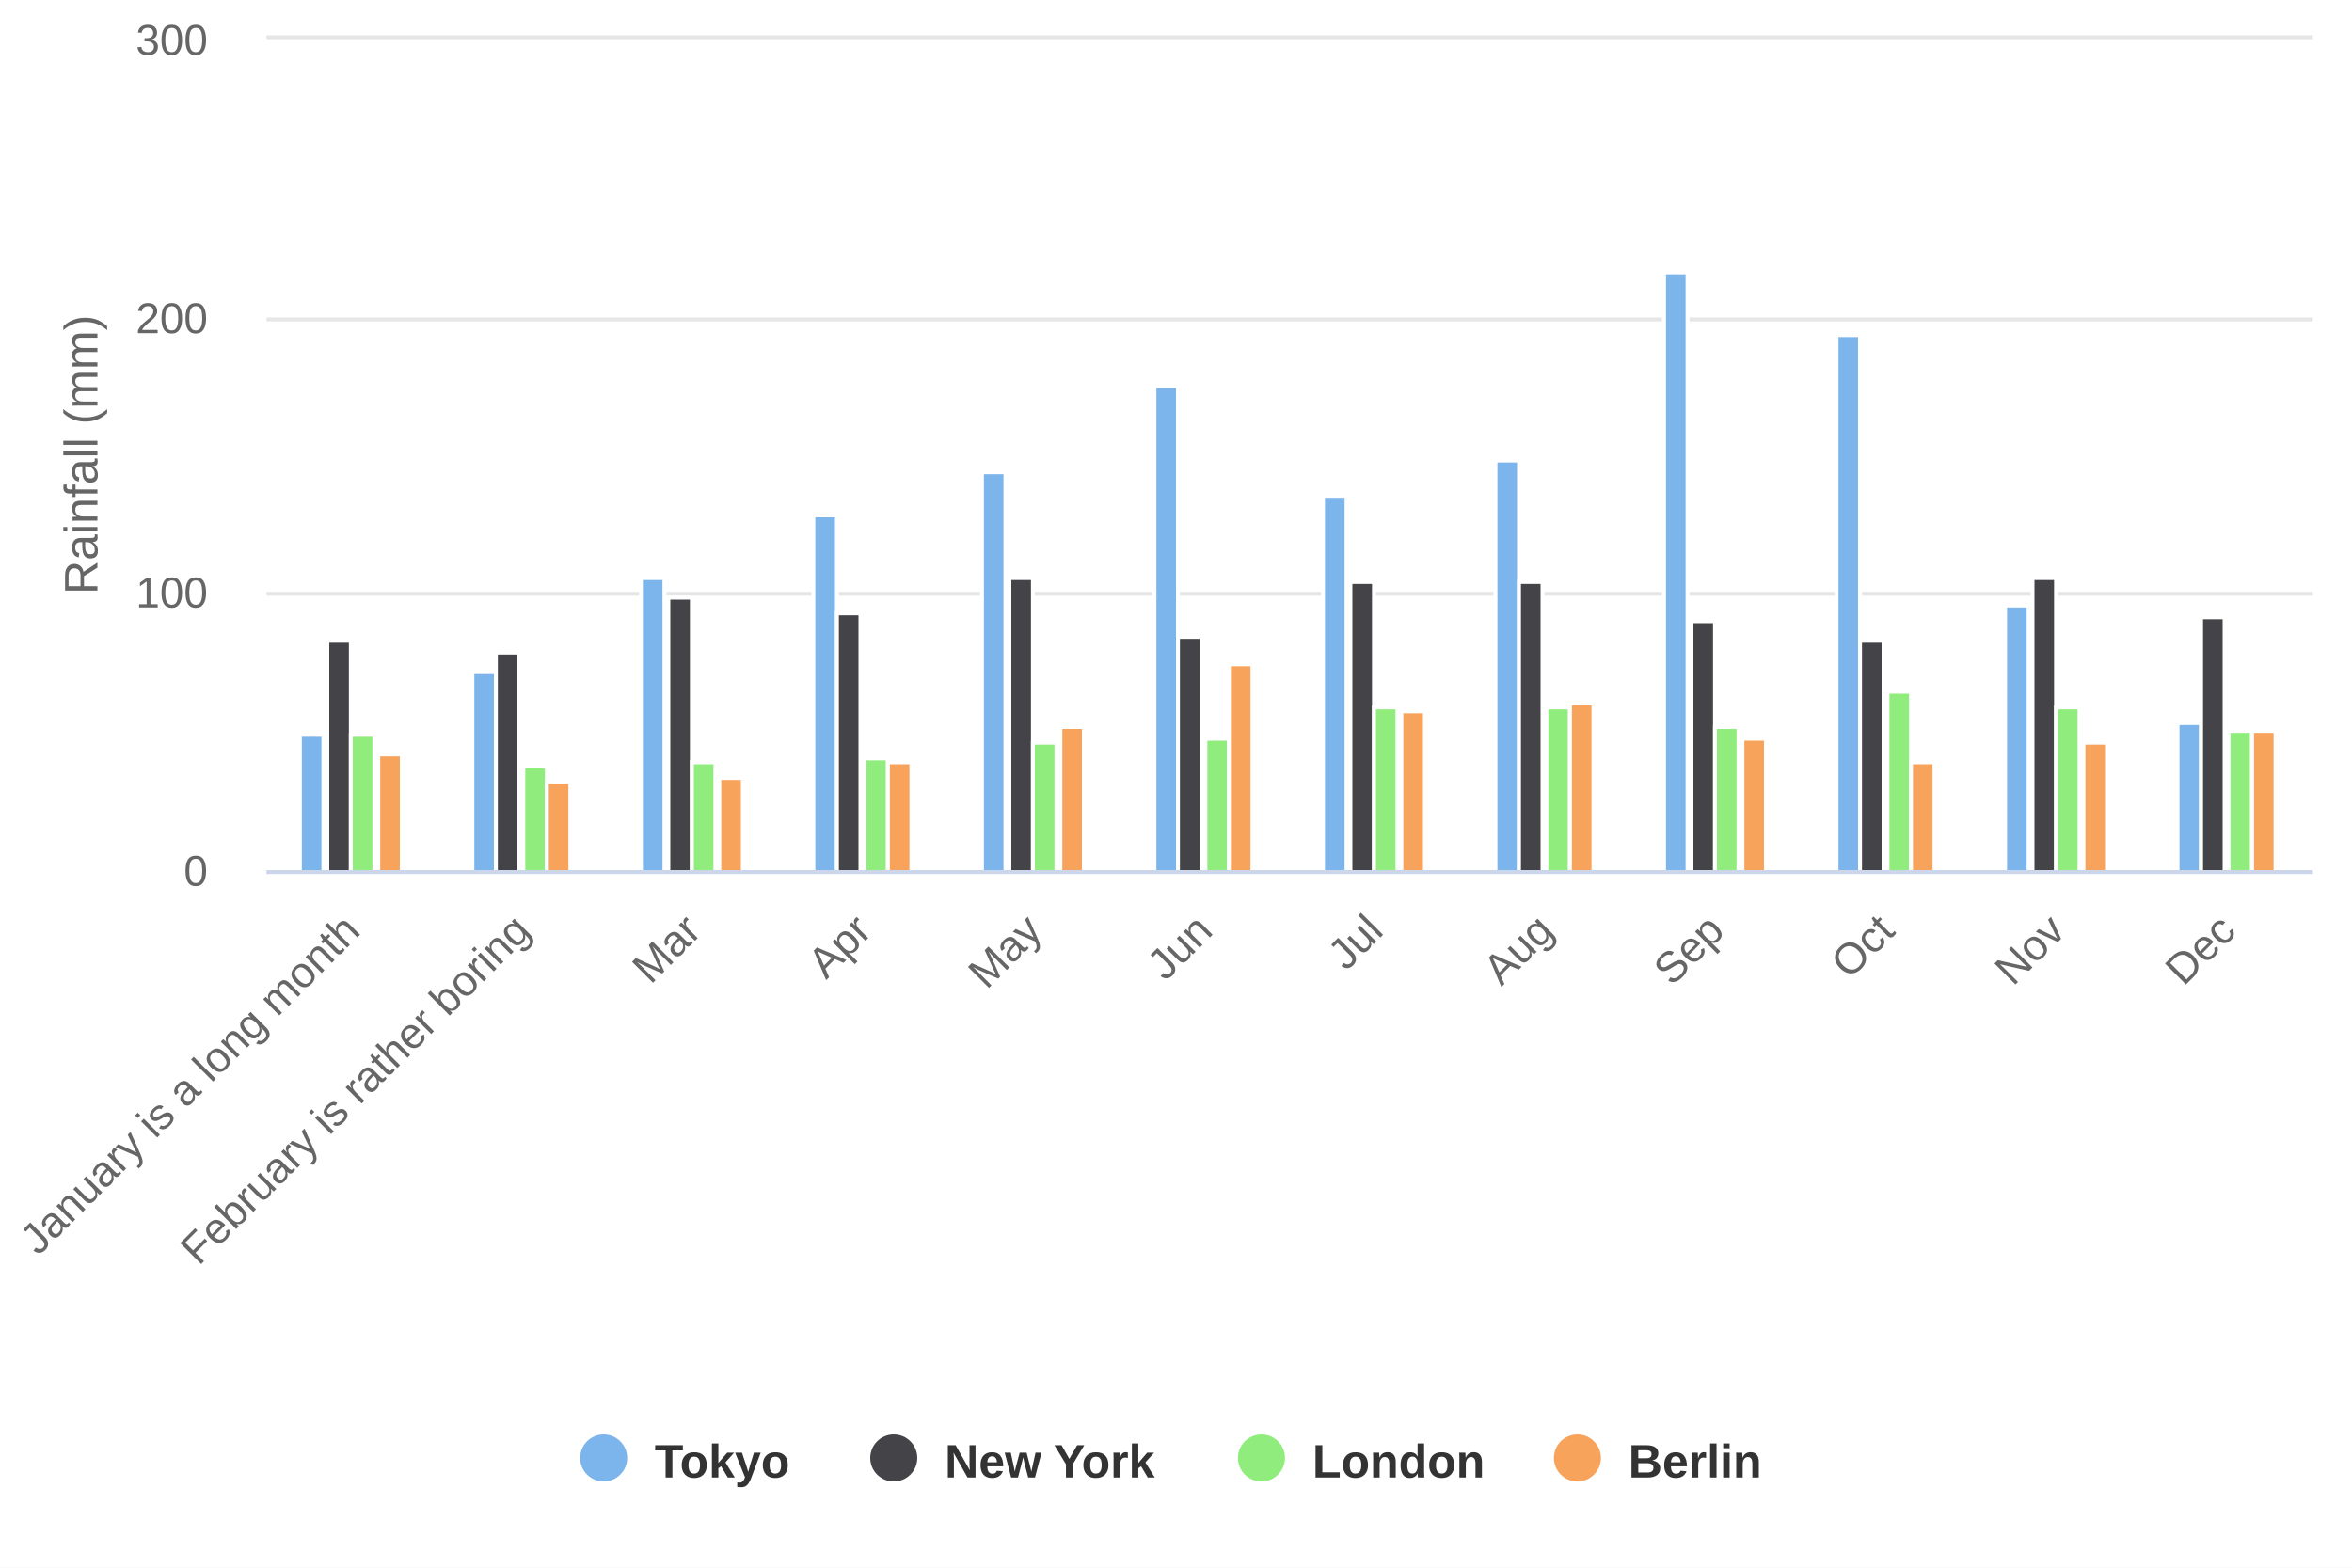
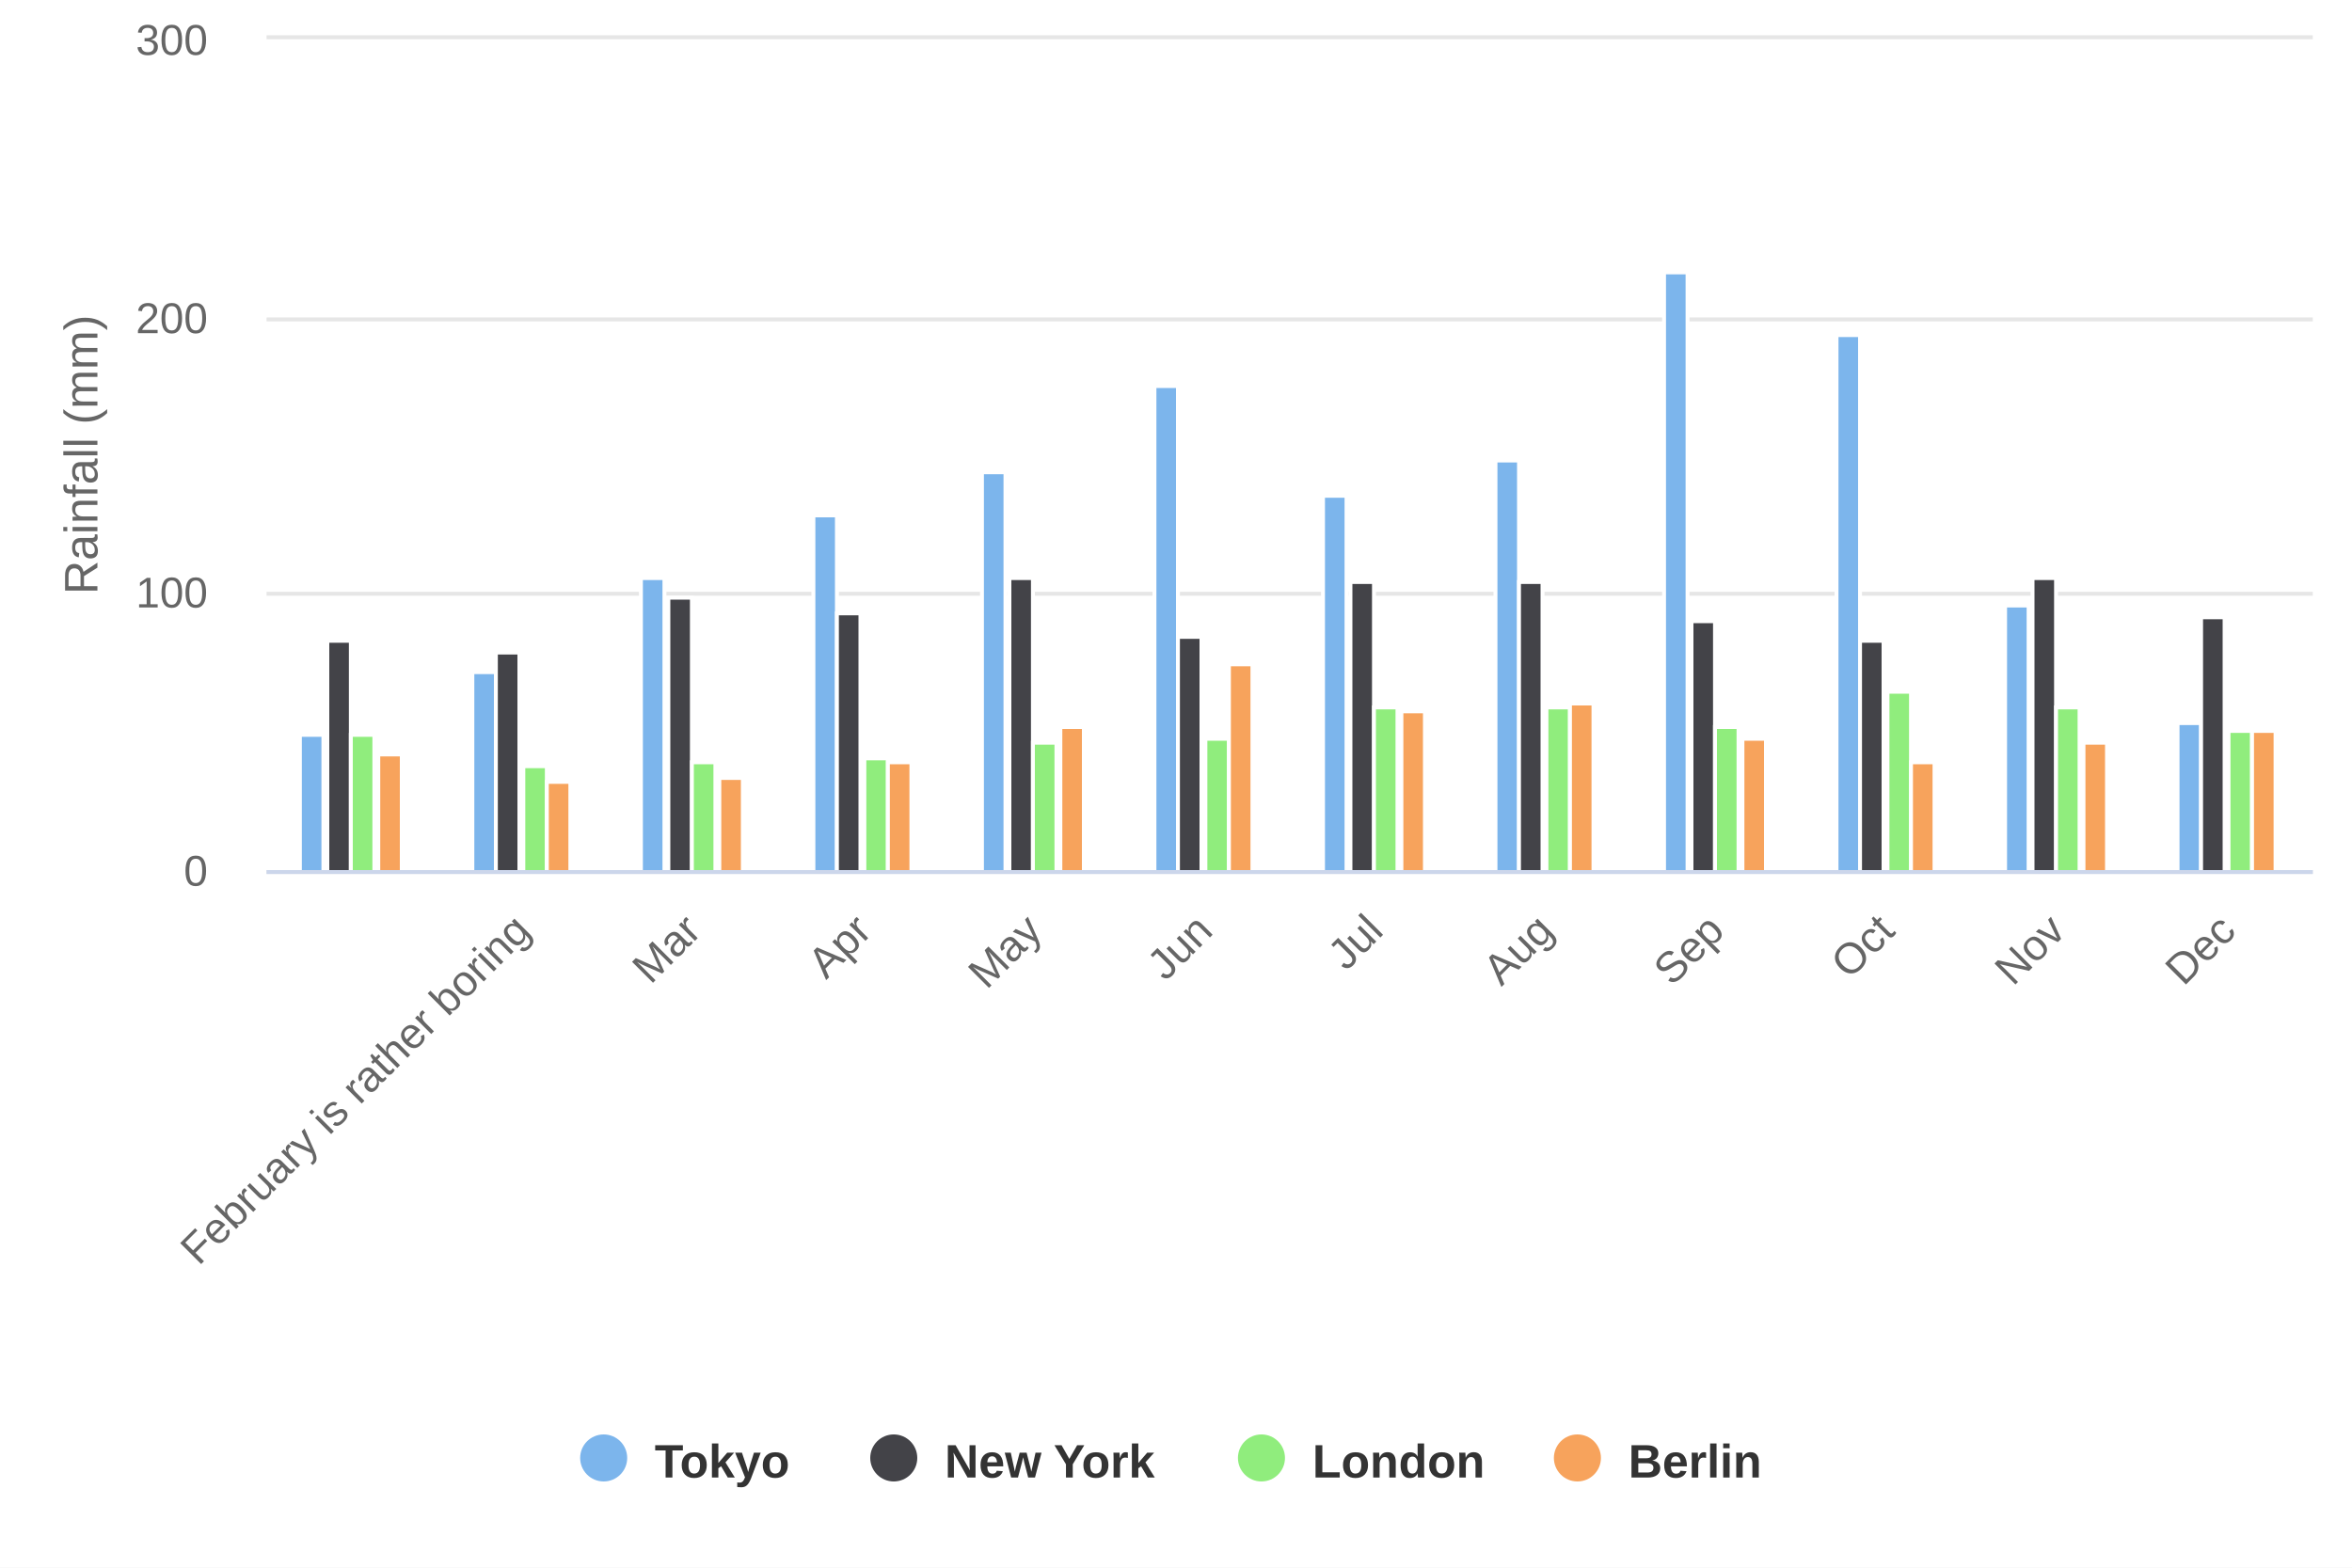
<svg xmlns="http://www.w3.org/2000/svg" version="1.1" class="highcharts-root" style="font-family:&quot;Lucida Grande&quot;, &quot;Lucida Sans Unicode&quot;, Arial, Helvetica, sans-serif;font-size:12px;" width="600" height="400" viewBox="0 0 600 400" aria-hidden="false" aria-label="Interactive chart">
  <defs aria-hidden="true">
-     <clipPath id="highcharts-27mp48l-1-">
+     <clipPath id="highcharts-elv8f1h-1-">
      <rect x="0" y="0" width="522" height="212" fill="none" />
    </clipPath>
-     <clipPath id="highcharts-27mp48l-14-">
+     <clipPath id="highcharts-elv8f1h-14-">
      <rect x="0" y="0" width="522" height="212" fill="none" />
    </clipPath>
  </defs>
  <rect fill="#ffffff" class="highcharts-background" x="0" y="0" width="600" height="400" rx="0" ry="0" aria-hidden="true" />
  <rect fill="none" class="highcharts-plot-background" x="68" y="10" width="522" height="212" aria-hidden="true" />
  <g class="highcharts-pane-group" data-z-index="0" aria-hidden="true" />
  <g class="highcharts-grid highcharts-xaxis-grid" data-z-index="1" aria-hidden="true">
    <path fill="none" stroke-dasharray="none" data-z-index="1" class="highcharts-grid-line" d="M 111.5 10 L 111.5 222" opacity="1" />
    <path fill="none" stroke-dasharray="none" data-z-index="1" class="highcharts-grid-line" d="M 154.5 10 L 154.5 222" opacity="1" />
    <path fill="none" stroke-dasharray="none" data-z-index="1" class="highcharts-grid-line" d="M 198.5 10 L 198.5 222" opacity="1" />
    <path fill="none" stroke-dasharray="none" data-z-index="1" class="highcharts-grid-line" d="M 241.5 10 L 241.5 222" opacity="1" />
    <path fill="none" stroke-dasharray="none" data-z-index="1" class="highcharts-grid-line" d="M 285.5 10 L 285.5 222" opacity="1" />
    <path fill="none" stroke-dasharray="none" data-z-index="1" class="highcharts-grid-line" d="M 328.5 10 L 328.5 222" opacity="1" />
    <path fill="none" stroke-dasharray="none" data-z-index="1" class="highcharts-grid-line" d="M 372.5 10 L 372.5 222" opacity="1" />
    <path fill="none" stroke-dasharray="none" data-z-index="1" class="highcharts-grid-line" d="M 415.5 10 L 415.5 222" opacity="1" />
    <path fill="none" stroke-dasharray="none" data-z-index="1" class="highcharts-grid-line" d="M 459.5 10 L 459.5 222" opacity="1" />
    <path fill="none" stroke-dasharray="none" data-z-index="1" class="highcharts-grid-line" d="M 502.5 10 L 502.5 222" opacity="1" />
    <path fill="none" stroke-dasharray="none" data-z-index="1" class="highcharts-grid-line" d="M 546.5 10 L 546.5 222" opacity="1" />
    <path fill="none" stroke-dasharray="none" data-z-index="1" class="highcharts-grid-line" d="M 589.5 10 L 589.5 222" opacity="1" />
    <path fill="none" stroke-dasharray="none" data-z-index="1" class="highcharts-grid-line" d="M 67.5 10 L 67.5 222" opacity="1" />
  </g>
  <g class="highcharts-grid highcharts-yaxis-grid" data-z-index="1" aria-hidden="true">
    <path fill="none" stroke="#e6e6e6" stroke-width="1" stroke-dasharray="none" data-z-index="1" class="highcharts-grid-line" d="M 68 222.5 L 590 222.5" opacity="1" />
    <path fill="none" stroke="#e6e6e6" stroke-width="1" stroke-dasharray="none" data-z-index="1" class="highcharts-grid-line" d="M 68 151.5 L 590 151.5" opacity="1" />
    <path fill="none" stroke="#e6e6e6" stroke-width="1" stroke-dasharray="none" data-z-index="1" class="highcharts-grid-line" d="M 68 81.5 L 590 81.5" opacity="1" />
    <path fill="none" stroke="#e6e6e6" stroke-width="1" stroke-dasharray="none" data-z-index="1" class="highcharts-grid-line" d="M 68 9.5 L 590 9.5" opacity="1" />
  </g>
  <rect fill="none" class="highcharts-plot-border" data-z-index="1" x="68" y="10" width="522" height="212" aria-hidden="true" />
  <g class="highcharts-axis highcharts-xaxis" data-z-index="2" aria-hidden="true">
    <path fill="none" class="highcharts-axis-line" stroke="#ccd6eb" stroke-width="1" data-z-index="7" d="M 68 222.5 L 590 222.5" />
  </g>
  <g class="highcharts-axis highcharts-yaxis" data-z-index="2" aria-hidden="true">
    <text x="24.85" data-z-index="7" text-anchor="middle" transform="translate(0,0) rotate(270 24.85 116)" class="highcharts-axis-title" style="color:#666666;fill:#666666;" y="116">Rainfall (mm)</text>
    <path fill="none" class="highcharts-axis-line" data-z-index="7" d="M 68 10 L 68 222" />
  </g>
  <g class="highcharts-series-group" data-z-index="3" aria-hidden="false">
-     <g class="highcharts-series highcharts-series-0 highcharts-column-series highcharts-color-0 highcharts-tracker" data-z-index="0.1" opacity="1" transform="translate(68,10) scale(1 1)" clip-path="url(#highcharts-27mp48l-14-)" aria-hidden="false" role="region" tabindex="-1" style="outline: 0;" aria-label="Tokyo, bar series 1 of 4 with 12 bars.">
+     <g class="highcharts-series highcharts-series-0 highcharts-column-series highcharts-color-0 highcharts-tracker" data-z-index="0.1" opacity="1" transform="translate(68,10) scale(1 1)" clip-path="url(#highcharts-elv8f1h-14-)" aria-hidden="false" role="region" tabindex="-1" style="outline: 0;" aria-label="Tokyo, bar series 1 of 4 with 12 bars.">
      <rect x="8.5" y="177.5" width="6" height="35" fill="#7cb5ec" stroke="#ffffff" stroke-width="1" opacity="1" class="highcharts-point highcharts-color-0" tabindex="-1" style="outline: 0;" role="img" aria-label="1. January is a long month, 49.9. Tokyo." />
      <rect x="52.5" y="161.5" width="6" height="51" fill="#7cb5ec" stroke="#ffffff" stroke-width="1" opacity="1" class="highcharts-point highcharts-color-0" tabindex="-1" style="outline: 0;" role="img" aria-label="2. February is rather boring, 71.5. Tokyo." />
      <rect x="95.5" y="137.5" width="6" height="75" fill="#7cb5ec" stroke="#ffffff" stroke-width="1" opacity="1" class="highcharts-point highcharts-color-0" tabindex="-1" style="outline: 0;" role="img" aria-label="3. Mar, 106.4. Tokyo." />
      <rect x="139.5" y="121.5" width="6" height="91" fill="#7cb5ec" stroke="#ffffff" stroke-width="1" opacity="1" class="highcharts-point highcharts-color-0" tabindex="-1" style="outline: 0;" role="img" aria-label="4. Apr, 129.2. Tokyo." />
      <rect x="182.5" y="110.5" width="6" height="102" fill="#7cb5ec" stroke="#ffffff" stroke-width="1" opacity="1" class="highcharts-point highcharts-color-0" tabindex="-1" style="outline: 0;" role="img" aria-label="5. May, 144. Tokyo." />
      <rect x="226.5" y="88.5" width="6" height="124" fill="#7cb5ec" stroke="#ffffff" stroke-width="1" opacity="1" class="highcharts-point highcharts-color-0" tabindex="-1" style="outline: 0;" role="img" aria-label="6. Jun, 176. Tokyo." />
      <rect x="269.5" y="116.5" width="6" height="96" fill="#7cb5ec" stroke="#ffffff" stroke-width="1" opacity="1" class="highcharts-point highcharts-color-0" tabindex="-1" style="outline: 0;" role="img" aria-label="7. Jul, 135.6. Tokyo." />
      <rect x="313.5" y="107.5" width="6" height="105" fill="#7cb5ec" stroke="#ffffff" stroke-width="1" opacity="1" class="highcharts-point highcharts-color-0" tabindex="-1" style="outline: 0;" role="img" aria-label="8. Aug, 148.5. Tokyo." />
      <rect x="356.5" y="59.5" width="6" height="153" fill="#7cb5ec" stroke="#ffffff" stroke-width="1" opacity="1" class="highcharts-point highcharts-color-0" tabindex="-1" style="outline: 0;" role="img" aria-label="9. Sep, 216.4. Tokyo." />
      <rect x="400.5" y="75.5" width="6" height="137" fill="#7cb5ec" stroke="#ffffff" stroke-width="1" opacity="1" class="highcharts-point highcharts-color-0" tabindex="-1" style="outline: 0;" role="img" aria-label="10. Oct, 194.1. Tokyo." />
      <rect x="443.5" y="144.5" width="6" height="68" fill="#7cb5ec" stroke="#ffffff" stroke-width="1" opacity="1" class="highcharts-point highcharts-color-0" tabindex="-1" style="outline: 0;" role="img" aria-label="11. Nov, 95.6. Tokyo." />
      <rect x="487.5" y="174.5" width="6" height="38" fill="#7cb5ec" stroke="#ffffff" stroke-width="1" opacity="1" class="highcharts-point highcharts-color-0" tabindex="-1" style="outline: 0;" role="img" aria-label="12. Dec, 54.4. Tokyo." />
    </g>
    <g class="highcharts-markers highcharts-series-0 highcharts-column-series highcharts-color-0" data-z-index="0.1" opacity="1" transform="translate(68,10) scale(1 1)" clip-path="none" aria-hidden="true" />
-     <g class="highcharts-series highcharts-series-1 highcharts-column-series highcharts-color-1 highcharts-tracker" data-z-index="0.1" opacity="1" transform="translate(68,10) scale(1 1)" clip-path="url(#highcharts-27mp48l-14-)" aria-hidden="false" role="region" tabindex="-1" style="outline: 0;" aria-label="New York, bar series 2 of 4 with 12 bars.">
+     <g class="highcharts-series highcharts-series-1 highcharts-column-series highcharts-color-1 highcharts-tracker" data-z-index="0.1" opacity="1" transform="translate(68,10) scale(1 1)" clip-path="url(#highcharts-elv8f1h-14-)" aria-hidden="false" role="region" tabindex="-1" style="outline: 0;" aria-label="New York, bar series 2 of 4 with 12 bars.">
      <rect x="15.5" y="153.5" width="6" height="59" fill="#434348" stroke="#ffffff" stroke-width="1" opacity="1" class="highcharts-point highcharts-color-1" tabindex="-1" style="outline: 0;" role="img" aria-label="1. January is a long month, 83.6. New York." />
      <rect x="58.5" y="156.5" width="6" height="56" fill="#434348" stroke="#ffffff" stroke-width="1" opacity="1" class="highcharts-point highcharts-color-1" tabindex="-1" style="outline: 0;" role="img" aria-label="2. February is rather boring, 78.8. New York." />
      <rect x="102.5" y="142.5" width="6" height="70" fill="#434348" stroke="#ffffff" stroke-width="1" opacity="1" class="highcharts-point highcharts-color-1" tabindex="-1" style="outline: 0;" role="img" aria-label="3. Mar, 98.5. New York." />
      <rect x="145.5" y="146.5" width="6" height="66" fill="#434348" stroke="#ffffff" stroke-width="1" opacity="1" class="highcharts-point highcharts-color-1" tabindex="-1" style="outline: 0;" role="img" aria-label="4. Apr, 93.4. New York." />
      <rect x="189.5" y="137.5" width="6" height="75" fill="#434348" stroke="#ffffff" stroke-width="1" opacity="1" class="highcharts-point highcharts-color-1" tabindex="-1" style="outline: 0;" role="img" aria-label="5. May, 106. New York." />
      <rect x="232.5" y="152.5" width="6" height="60" fill="#434348" stroke="#ffffff" stroke-width="1" opacity="1" class="highcharts-point highcharts-color-1" tabindex="-1" style="outline: 0;" role="img" aria-label="6. Jun, 84.5. New York." />
      <rect x="276.5" y="138.5" width="6" height="74" fill="#434348" stroke="#ffffff" stroke-width="1" opacity="1" class="highcharts-point highcharts-color-1" tabindex="-1" style="outline: 0;" role="img" aria-label="7. Jul, 105. New York." />
      <rect x="319.5" y="138.5" width="6" height="74" fill="#434348" stroke="#ffffff" stroke-width="1" opacity="1" class="highcharts-point highcharts-color-1" tabindex="-1" style="outline: 0;" role="img" aria-label="8. Aug, 104.3. New York." />
      <rect x="363.5" y="148.5" width="6" height="64" fill="#434348" stroke="#ffffff" stroke-width="1" opacity="1" class="highcharts-point highcharts-color-1" tabindex="-1" style="outline: 0;" role="img" aria-label="9. Sep, 91.2. New York." />
      <rect x="406.5" y="153.5" width="6" height="59" fill="#434348" stroke="#ffffff" stroke-width="1" opacity="1" class="highcharts-point highcharts-color-1" tabindex="-1" style="outline: 0;" role="img" aria-label="10. Oct, 83.5. New York." />
      <rect x="450.5" y="137.5" width="6" height="75" fill="#434348" stroke="#ffffff" stroke-width="1" opacity="1" class="highcharts-point highcharts-color-1" tabindex="-1" style="outline: 0;" role="img" aria-label="11. Nov, 106.6. New York." />
      <rect x="493.5" y="147.5" width="6" height="65" fill="#434348" stroke="#ffffff" stroke-width="1" opacity="1" class="highcharts-point highcharts-color-1" tabindex="-1" style="outline: 0;" role="img" aria-label="12. Dec, 92.3. New York." />
    </g>
    <g class="highcharts-markers highcharts-series-1 highcharts-column-series highcharts-color-1" data-z-index="0.1" opacity="1" transform="translate(68,10) scale(1 1)" clip-path="none" aria-hidden="true" />
-     <g class="highcharts-series highcharts-series-2 highcharts-column-series highcharts-color-2 highcharts-tracker" data-z-index="0.1" opacity="1" transform="translate(68,10) scale(1 1)" clip-path="url(#highcharts-27mp48l-14-)" aria-hidden="false" role="region" tabindex="-1" style="outline: 0;" aria-label="London, bar series 3 of 4 with 12 bars.">
+     <g class="highcharts-series highcharts-series-2 highcharts-column-series highcharts-color-2 highcharts-tracker" data-z-index="0.1" opacity="1" transform="translate(68,10) scale(1 1)" clip-path="url(#highcharts-elv8f1h-14-)" aria-hidden="false" role="region" tabindex="-1" style="outline: 0;" aria-label="London, bar series 3 of 4 with 12 bars.">
      <rect x="21.5" y="177.5" width="6" height="35" fill="#90ed7d" stroke="#ffffff" stroke-width="1" opacity="1" class="highcharts-point highcharts-color-2" tabindex="-1" style="outline: 0;" role="img" aria-label="1. January is a long month, 48.9. London." />
      <rect x="65.5" y="185.5" width="6" height="27" fill="#90ed7d" stroke="#ffffff" stroke-width="1" opacity="1" class="highcharts-point highcharts-color-2" tabindex="-1" style="outline: 0;" role="img" aria-label="2. February is rather boring, 38.8. London." />
      <rect x="108.5" y="184.5" width="6" height="28" fill="#90ed7d" stroke="#ffffff" stroke-width="1" opacity="1" class="highcharts-point highcharts-color-2" tabindex="-1" style="outline: 0;" role="img" aria-label="3. Mar, 39.3. London." />
      <rect x="152.5" y="183.5" width="6" height="29" fill="#90ed7d" stroke="#ffffff" stroke-width="1" opacity="1" class="highcharts-point highcharts-color-2" tabindex="-1" style="outline: 0;" role="img" aria-label="4. Apr, 41.4. London." />
      <rect x="195.5" y="179.5" width="6" height="33" fill="#90ed7d" stroke="#ffffff" stroke-width="1" opacity="1" class="highcharts-point highcharts-color-2" tabindex="-1" style="outline: 0;" role="img" aria-label="5. May, 47. London." />
      <rect x="239.5" y="178.5" width="6" height="34" fill="#90ed7d" stroke="#ffffff" stroke-width="1" opacity="1" class="highcharts-point highcharts-color-2" tabindex="-1" style="outline: 0;" role="img" aria-label="6. Jun, 48.3. London." />
      <rect x="282.5" y="170.5" width="6" height="42" fill="#90ed7d" stroke="#ffffff" stroke-width="1" opacity="1" class="highcharts-point highcharts-color-2" tabindex="-1" style="outline: 0;" role="img" aria-label="7. Jul, 59. London." />
      <rect x="326.5" y="170.5" width="6" height="42" fill="#90ed7d" stroke="#ffffff" stroke-width="1" opacity="1" class="highcharts-point highcharts-color-2" tabindex="-1" style="outline: 0;" role="img" aria-label="8. Aug, 59.6. London." />
      <rect x="369.5" y="175.5" width="6" height="37" fill="#90ed7d" stroke="#ffffff" stroke-width="1" opacity="1" class="highcharts-point highcharts-color-2" tabindex="-1" style="outline: 0;" role="img" aria-label="9. Sep, 52.4. London." />
      <rect x="413.5" y="166.5" width="6" height="46" fill="#90ed7d" stroke="#ffffff" stroke-width="1" opacity="1" class="highcharts-point highcharts-color-2" tabindex="-1" style="outline: 0;" role="img" aria-label="10. Oct, 65.2. London." />
      <rect x="456.5" y="170.5" width="6" height="42" fill="#90ed7d" stroke="#ffffff" stroke-width="1" opacity="1" class="highcharts-point highcharts-color-2" tabindex="-1" style="outline: 0;" role="img" aria-label="11. Nov, 59.3. London." />
      <rect x="500.5" y="176.5" width="6" height="36" fill="#90ed7d" stroke="#ffffff" stroke-width="1" opacity="1" class="highcharts-point highcharts-color-2" tabindex="-1" style="outline: 0;" role="img" aria-label="12. Dec, 51.2. London." />
    </g>
    <g class="highcharts-markers highcharts-series-2 highcharts-column-series highcharts-color-2" data-z-index="0.1" opacity="1" transform="translate(68,10) scale(1 1)" clip-path="none" aria-hidden="true" />
-     <g class="highcharts-series highcharts-series-3 highcharts-column-series highcharts-color-3 highcharts-tracker" data-z-index="0.1" opacity="1" transform="translate(68,10) scale(1 1)" clip-path="url(#highcharts-27mp48l-14-)" aria-hidden="false" role="region" tabindex="-1" style="outline: 0;" aria-label="Berlin, bar series 4 of 4 with 12 bars.">
+     <g class="highcharts-series highcharts-series-3 highcharts-column-series highcharts-color-3 highcharts-tracker" data-z-index="0.1" opacity="1" transform="translate(68,10) scale(1 1)" clip-path="url(#highcharts-elv8f1h-14-)" aria-hidden="false" role="region" tabindex="-1" style="outline: 0;" aria-label="Berlin, bar series 4 of 4 with 12 bars.">
      <rect x="28.5" y="182.5" width="6" height="30" fill="#f7a35c" stroke="#ffffff" stroke-width="1" opacity="1" class="highcharts-point highcharts-color-3" tabindex="-1" style="outline: 0;" role="img" aria-label="1. January is a long month, 42.4. Berlin." />
      <rect x="71.5" y="189.5" width="6" height="23" fill="#f7a35c" stroke="#ffffff" stroke-width="1" opacity="1" class="highcharts-point highcharts-color-3" tabindex="-1" style="outline: 0;" role="img" aria-label="2. February is rather boring, 33.2. Berlin." />
      <rect x="115.5" y="188.5" width="6" height="24" fill="#f7a35c" stroke="#ffffff" stroke-width="1" opacity="1" class="highcharts-point highcharts-color-3" tabindex="-1" style="outline: 0;" role="img" aria-label="3. Mar, 34.5. Berlin." />
      <rect x="158.5" y="184.5" width="6" height="28" fill="#f7a35c" stroke="#ffffff" stroke-width="1" opacity="1" class="highcharts-point highcharts-color-3" tabindex="-1" style="outline: 0;" role="img" aria-label="4. Apr, 39.7. Berlin." />
      <rect x="202.5" y="175.5" width="6" height="37" fill="#f7a35c" stroke="#ffffff" stroke-width="1" opacity="1" class="highcharts-point highcharts-color-3" tabindex="-1" style="outline: 0;" role="img" aria-label="5. May, 52.6. Berlin." />
      <rect x="245.5" y="159.5" width="6" height="53" fill="#f7a35c" stroke="#ffffff" stroke-width="1" opacity="1" class="highcharts-point highcharts-color-3" tabindex="-1" style="outline: 0;" role="img" aria-label="6. Jun, 75.5. Berlin." />
      <rect x="289.5" y="171.5" width="6" height="41" fill="#f7a35c" stroke="#ffffff" stroke-width="1" opacity="1" class="highcharts-point highcharts-color-3" tabindex="-1" style="outline: 0;" role="img" aria-label="7. Jul, 57.4. Berlin." />
      <rect x="332.5" y="169.5" width="6" height="43" fill="#f7a35c" stroke="#ffffff" stroke-width="1" opacity="1" class="highcharts-point highcharts-color-3" tabindex="-1" style="outline: 0;" role="img" aria-label="8. Aug, 60.4. Berlin." />
      <rect x="376.5" y="178.5" width="6" height="34" fill="#f7a35c" stroke="#ffffff" stroke-width="1" opacity="1" class="highcharts-point highcharts-color-3" tabindex="-1" style="outline: 0;" role="img" aria-label="9. Sep, 47.6. Berlin." />
      <rect x="419.5" y="184.5" width="6" height="28" fill="#f7a35c" stroke="#ffffff" stroke-width="1" opacity="1" class="highcharts-point highcharts-color-3" tabindex="-1" style="outline: 0;" role="img" aria-label="10. Oct, 39.1. Berlin." />
      <rect x="463.5" y="179.5" width="6" height="33" fill="#f7a35c" stroke="#ffffff" stroke-width="1" opacity="1" class="highcharts-point highcharts-color-3" tabindex="-1" style="outline: 0;" role="img" aria-label="11. Nov, 46.8. Berlin." />
      <rect x="506.5" y="176.5" width="6" height="36" fill="#f7a35c" stroke="#ffffff" stroke-width="1" opacity="1" class="highcharts-point highcharts-color-3" tabindex="-1" style="outline: 0;" role="img" aria-label="12. Dec, 51.1. Berlin." />
    </g>
    <g class="highcharts-markers highcharts-series-3 highcharts-column-series highcharts-color-3" data-z-index="0.1" opacity="1" transform="translate(68,10) scale(1 1)" clip-path="none" aria-hidden="true" />
  </g>
  <text x="300" text-anchor="middle" class="highcharts-title" data-z-index="4" style="color:#333333;font-size:18px;fill:#333333;" y="24" aria-hidden="true" />
  <text x="300" text-anchor="middle" class="highcharts-subtitle" data-z-index="4" style="color:#666666;fill:#666666;" y="24" aria-hidden="true" />
  <text x="10" text-anchor="start" class="highcharts-caption" data-z-index="4" style="color:#666666;fill:#666666;" y="397" aria-hidden="true" />
  <g class="highcharts-legend highcharts-no-tooltip" data-z-index="7" transform="translate(138,359)" aria-hidden="true">
    <rect fill="none" class="highcharts-legend-box" rx="0" ry="0" x="0" y="0" width="325" height="26" visibility="visible" />
    <g data-z-index="1">
      <g>
        <g class="highcharts-legend-item highcharts-column-series highcharts-color-0 highcharts-series-0" data-z-index="1" transform="translate(8,3)">
          <text x="21" style="color:#333333;cursor:pointer;font-size:12px;font-weight:bold;fill:#333333;" text-anchor="start" data-z-index="2" y="15">Tokyo</text>
          <rect x="2" y="4" width="12" height="12" fill="#7cb5ec" rx="6" ry="6" class="highcharts-point" data-z-index="3" />
        </g>
        <g class="highcharts-legend-item highcharts-column-series highcharts-color-1 highcharts-series-1" data-z-index="1" transform="translate(82,3)">
          <text x="21" y="15" style="color:#333333;cursor:pointer;font-size:12px;font-weight:bold;fill:#333333;" text-anchor="start" data-z-index="2">New York</text>
          <rect x="2" y="4" width="12" height="12" fill="#434348" rx="6" ry="6" class="highcharts-point" data-z-index="3" />
        </g>
        <g class="highcharts-legend-item highcharts-column-series highcharts-color-2 highcharts-series-2" data-z-index="1" transform="translate(175.8,3)">
          <text x="21" y="15" style="color:#333333;cursor:pointer;font-size:12px;font-weight:bold;fill:#333333;" text-anchor="start" data-z-index="2">London</text>
          <rect x="2" y="4" width="12" height="12" fill="#90ed7d" rx="6" ry="6" class="highcharts-point" data-z-index="3" />
        </g>
        <g class="highcharts-legend-item highcharts-column-series highcharts-color-3 highcharts-series-3" data-z-index="1" transform="translate(256.4,3)">
          <text x="21" y="15" style="color:#333333;cursor:pointer;font-size:12px;font-weight:bold;fill:#333333;" text-anchor="start" data-z-index="2">Berlin</text>
          <rect x="2" y="4" width="12" height="12" fill="#f7a35c" rx="6" ry="6" class="highcharts-point" data-z-index="3" />
        </g>
      </g>
    </g>
  </g>
  <g class="highcharts-axis-labels highcharts-xaxis-labels" data-z-index="7" aria-hidden="true">
-     <text x="92.343" style="color:#666666;cursor:default;font-size:11px;fill:#666666;" text-anchor="end" transform="translate(0,0) rotate(-45 92.34272 238)" y="238" opacity="1">January is a long month</text>
+     <text x="92.343" style="color:#666666;cursor:default;font-size:11px;fill:#666666;" text-anchor="end" transform="translate(0,0) rotate(-45 92.34272 238)" y="238" opacity="1" />
    <text x="135.843" style="color:#666666;cursor:default;font-size:11px;fill:#666666;" text-anchor="end" transform="translate(0,0) rotate(-45 135.8427 238)" y="238" opacity="1">February is rather boring</text>
    <text x="179.343" style="color:#666666;cursor:default;font-size:11px;fill:#666666;" text-anchor="end" transform="translate(0,0) rotate(-45 179.3427 238)" y="238" opacity="1">Mar</text>
    <text x="222.843" style="color:#666666;cursor:default;font-size:11px;fill:#666666;" text-anchor="end" transform="translate(0,0) rotate(-45 222.8427 238)" y="238" opacity="1">Apr</text>
    <text x="266.343" style="color:#666666;cursor:default;font-size:11px;fill:#666666;" text-anchor="end" transform="translate(0,0) rotate(-45 266.3427 238)" y="238" opacity="1">May</text>
    <text x="309.843" style="color:#666666;cursor:default;font-size:11px;fill:#666666;" text-anchor="end" transform="translate(0,0) rotate(-45 309.8427 238)" y="238" opacity="1">Jun</text>
    <text x="353.343" style="color:#666666;cursor:default;font-size:11px;fill:#666666;" text-anchor="end" transform="translate(0,0) rotate(-45 353.3427 238)" y="238" opacity="1">Jul</text>
    <text x="396.843" style="color:#666666;cursor:default;font-size:11px;fill:#666666;" text-anchor="end" transform="translate(0,0) rotate(-45 396.8427 238)" y="238" opacity="1">Aug</text>
    <text x="440.343" style="color:#666666;cursor:default;font-size:11px;fill:#666666;" text-anchor="end" transform="translate(0,0) rotate(-45 440.3427 238)" y="238" opacity="1">Sep</text>
    <text x="483.843" style="color:#666666;cursor:default;font-size:11px;fill:#666666;" text-anchor="end" transform="translate(0,0) rotate(-45 483.8427 238)" y="238" opacity="1">Oct</text>
    <text x="527.343" style="color:#666666;cursor:default;font-size:11px;fill:#666666;" text-anchor="end" transform="translate(0,0) rotate(-45 527.3427 238)" y="238" opacity="1">Nov</text>
    <text x="570.843" style="color:#666666;cursor:default;font-size:11px;fill:#666666;" text-anchor="end" transform="translate(0,0) rotate(-45 570.8427 238)" y="238" opacity="1">Dec</text>
  </g>
  <g class="highcharts-axis-labels highcharts-yaxis-labels" data-z-index="7" aria-hidden="true">
    <text x="53" style="color:#666666;cursor:default;font-size:11px;fill:#666666;" text-anchor="end" transform="translate(0,0)" y="226" opacity="1">0</text>
    <text x="53" style="color:#666666;cursor:default;font-size:11px;fill:#666666;" text-anchor="end" transform="translate(0,0)" y="155" opacity="1">100</text>
    <text x="53" style="color:#666666;cursor:default;font-size:11px;fill:#666666;" text-anchor="end" transform="translate(0,0)" y="85" opacity="1">200</text>
    <text x="53" style="color:#666666;cursor:default;font-size:11px;fill:#666666;" text-anchor="end" transform="translate(0,0)" y="14" opacity="1">300</text>
  </g>
</svg>
